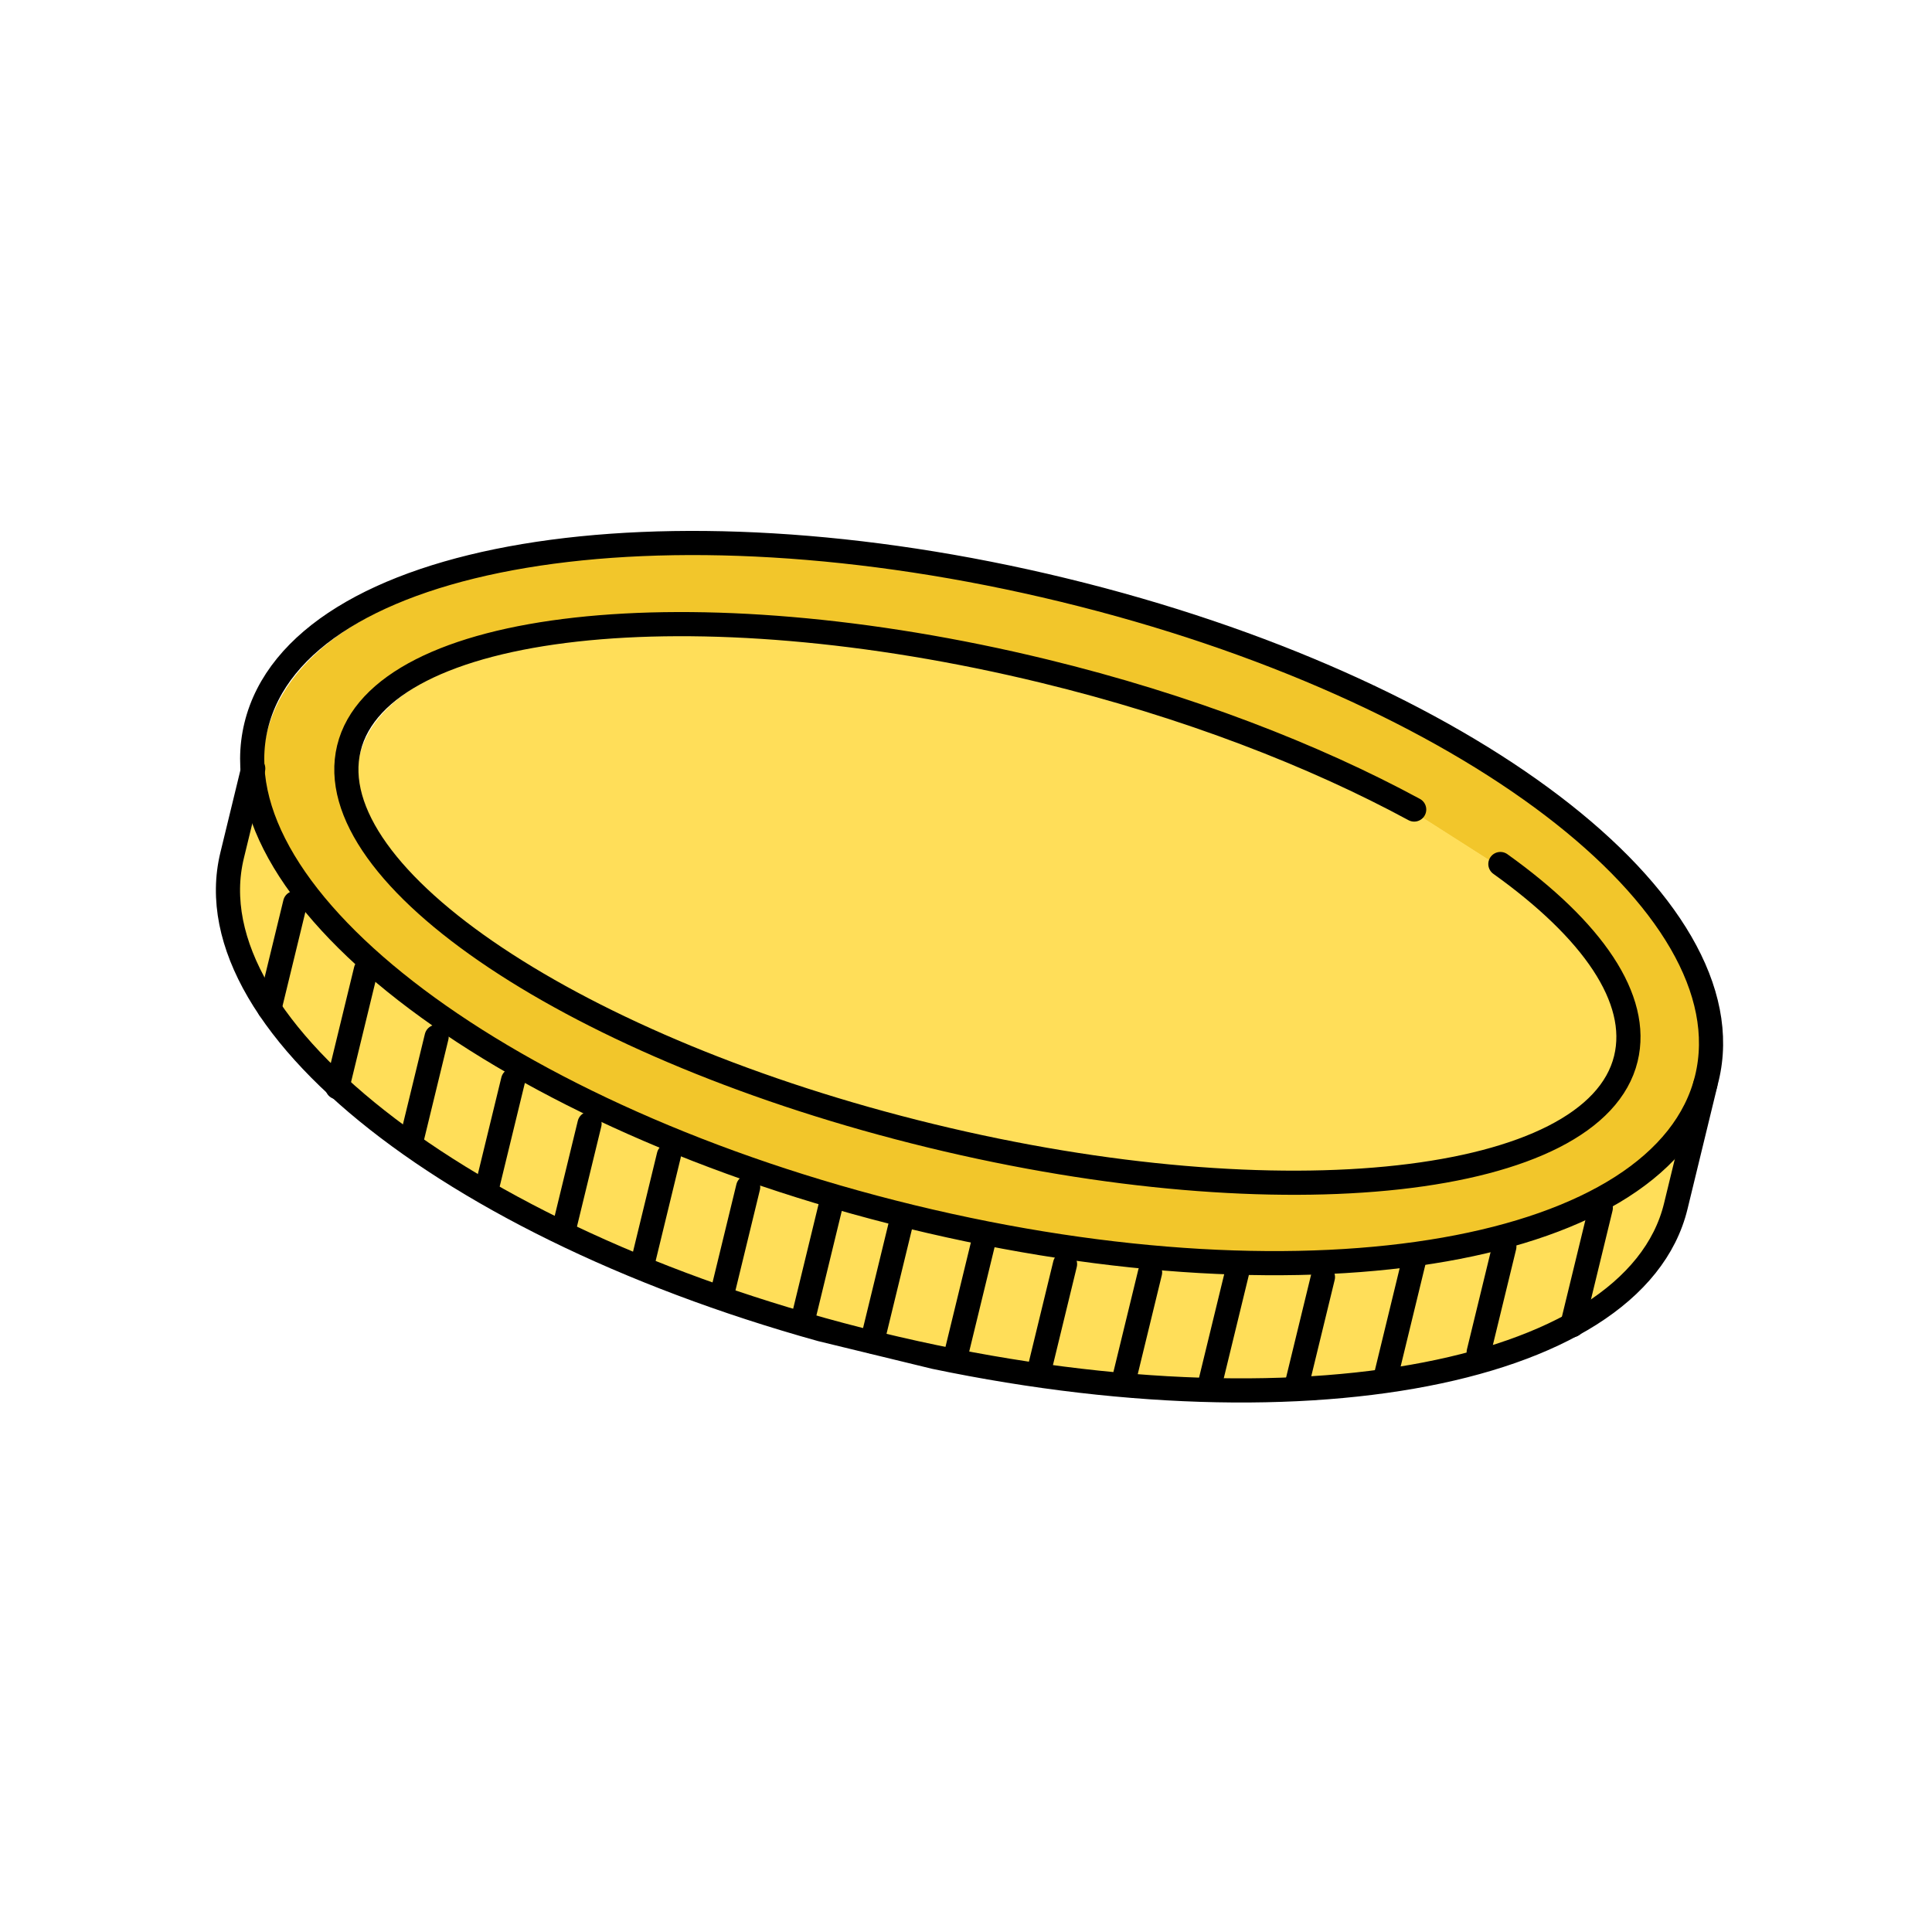
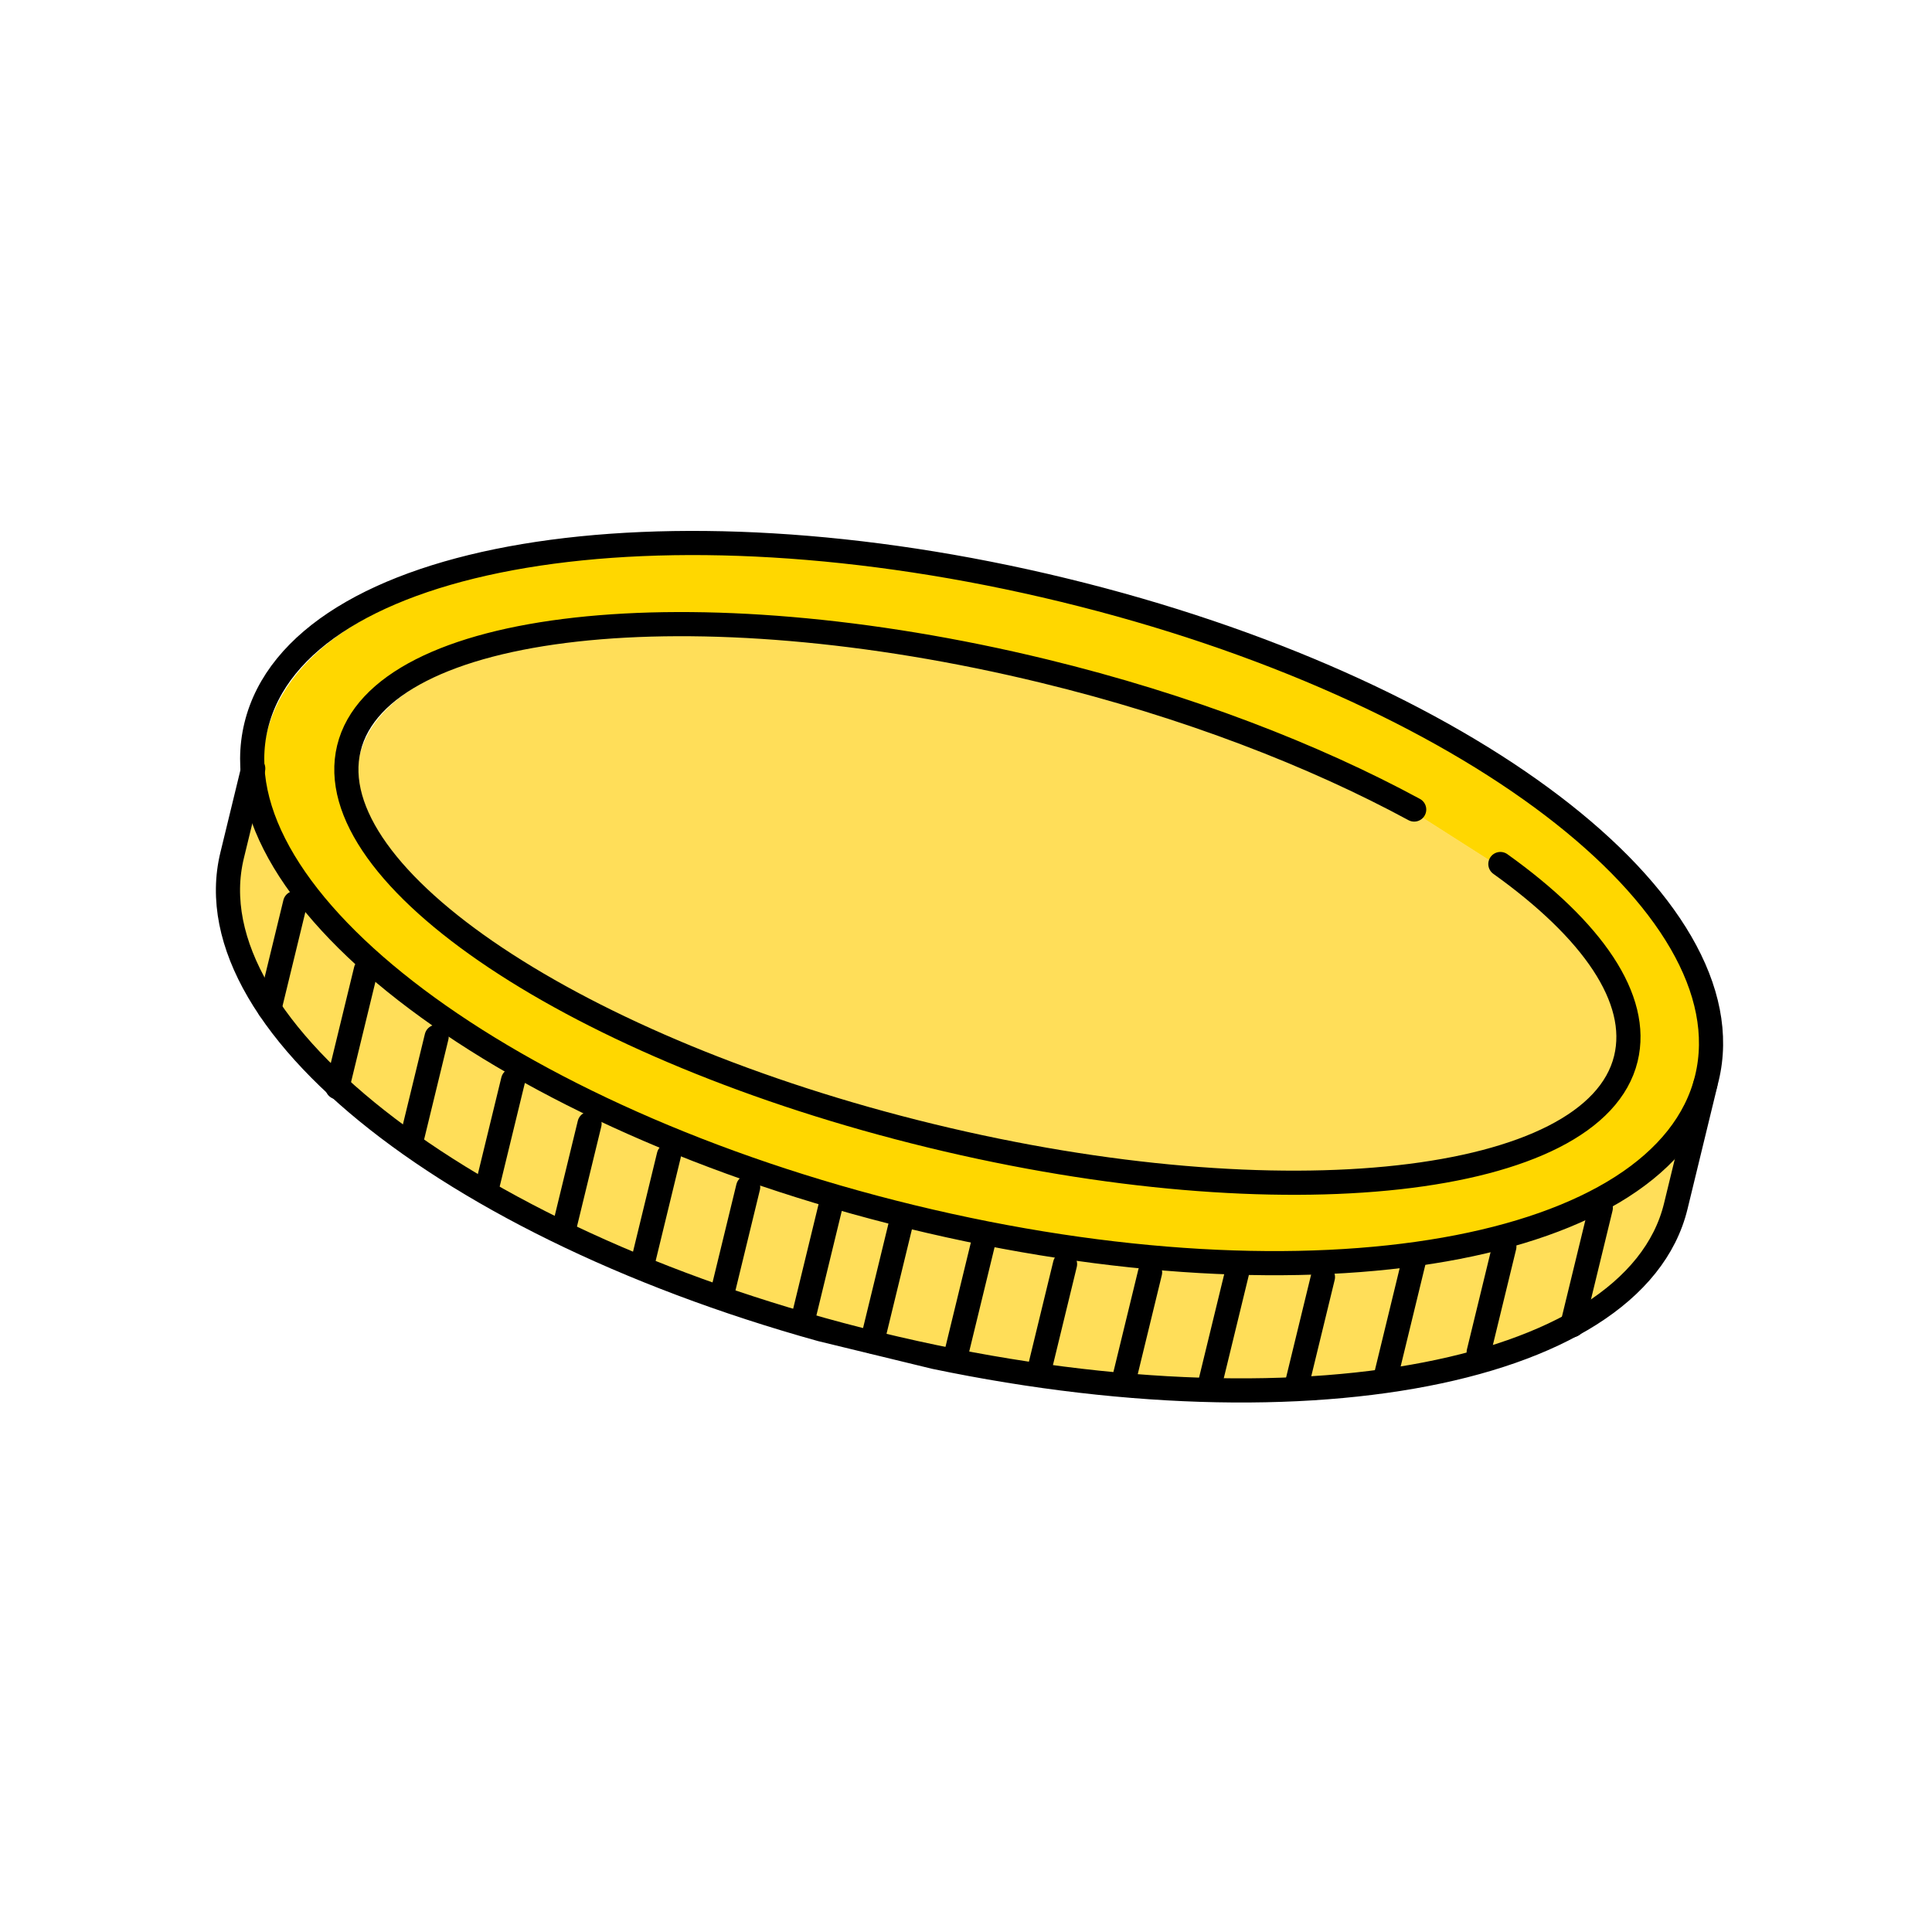
<svg xmlns="http://www.w3.org/2000/svg" width="500" zoomAndPan="magnify" viewBox="0 0 375 375" height="500" preserveAspectRatio="xMidYMid meet" version="1.0">
  <defs>
    <clipPath id="ceb219690c">
      <path d="M 45 142 L 333 142 L 333 271 L 45 271 Z M 45 142 " clip-rule="nonzero" />
    </clipPath>
    <clipPath id="24036293b2">
      <path d="M 61.652 76.93 L 350.25 147.07 L 313.586 297.926 L 24.988 227.789 Z M 61.652 76.93 " clip-rule="nonzero" />
    </clipPath>
    <clipPath id="5d21707e81">
      <path d="M 61.652 76.93 L 350.25 147.07 L 313.586 297.926 L 24.988 227.789 Z M 61.652 76.93 " clip-rule="nonzero" />
    </clipPath>
    <clipPath id="1bb8dab525">
      <path d="M 50 106 L 333 106 L 333 247 L 50 247 Z M 50 106 " clip-rule="nonzero" />
    </clipPath>
    <clipPath id="40b8c7c17a">
      <path d="M 61.652 76.93 L 350.25 147.07 L 313.586 297.926 L 24.988 227.789 Z M 61.652 76.93 " clip-rule="nonzero" />
    </clipPath>
    <clipPath id="af0d14a1f4">
      <path d="M 61.652 76.93 L 350.25 147.07 L 313.586 297.926 L 24.988 227.789 Z M 61.652 76.93 " clip-rule="nonzero" />
    </clipPath>
    <clipPath id="0c3a0dd7c6">
      <path d="M 69 122 L 317 122 L 317 231 L 69 231 Z M 69 122 " clip-rule="nonzero" />
    </clipPath>
    <clipPath id="f1f3162dff">
      <path d="M 61.652 76.93 L 350.25 147.07 L 313.586 297.926 L 24.988 227.789 Z M 61.652 76.93 " clip-rule="nonzero" />
    </clipPath>
    <clipPath id="f3f1ada823">
      <path d="M 61.652 76.93 L 350.25 147.07 L 313.586 297.926 L 24.988 227.789 Z M 61.652 76.93 " clip-rule="nonzero" />
    </clipPath>
    <clipPath id="bb78d3bb40">
      <path d="M 46 103 L 335 103 L 335 248 L 46 248 Z M 46 103 " clip-rule="nonzero" />
    </clipPath>
    <clipPath id="0cd972d2b3">
      <path d="M 61.652 76.93 L 350.25 147.07 L 313.586 297.926 L 24.988 227.789 Z M 61.652 76.93 " clip-rule="nonzero" />
    </clipPath>
    <clipPath id="e5a5f0e11e">
      <path d="M 61.652 76.93 L 350.25 147.07 L 313.586 297.926 L 24.988 227.789 Z M 61.652 76.93 " clip-rule="nonzero" />
    </clipPath>
    <clipPath id="fa2edeec4e">
      <path d="M 64 118 L 319 118 L 319 232 L 64 232 Z M 64 118 " clip-rule="nonzero" />
    </clipPath>
    <clipPath id="cc0bb5420a">
      <path d="M 61.652 76.93 L 350.25 147.07 L 313.586 297.926 L 24.988 227.789 Z M 61.652 76.93 " clip-rule="nonzero" />
    </clipPath>
    <clipPath id="a4dc866a37">
      <path d="M 61.652 76.93 L 350.25 147.07 L 313.586 297.926 L 24.988 227.789 Z M 61.652 76.93 " clip-rule="nonzero" />
    </clipPath>
    <clipPath id="eb822c622a">
      <path d="M 41 146 L 334 146 L 334 273 L 41 273 Z M 41 146 " clip-rule="nonzero" />
    </clipPath>
    <clipPath id="e484cbab26">
      <path d="M 61.652 76.93 L 350.25 147.07 L 313.586 297.926 L 24.988 227.789 Z M 61.652 76.93 " clip-rule="nonzero" />
    </clipPath>
    <clipPath id="cac57e3de0">
      <path d="M 61.652 76.93 L 350.25 147.07 L 313.586 297.926 L 24.988 227.789 Z M 61.652 76.93 " clip-rule="nonzero" />
    </clipPath>
    <clipPath id="9a8398f95e">
      <path d="M 166 235 L 178 235 L 178 263 L 166 263 Z M 166 235 " clip-rule="nonzero" />
    </clipPath>
    <clipPath id="cf2089a730">
      <path d="M 61.652 76.93 L 350.25 147.07 L 313.586 297.926 L 24.988 227.789 Z M 61.652 76.93 " clip-rule="nonzero" />
    </clipPath>
    <clipPath id="18a015d6db">
      <path d="M 61.652 76.93 L 350.25 147.07 L 313.586 297.926 L 24.988 227.789 Z M 61.652 76.93 " clip-rule="nonzero" />
    </clipPath>
    <clipPath id="731e81a4d0">
      <path d="M 153 231 L 164 231 L 164 258 L 153 258 Z M 153 231 " clip-rule="nonzero" />
    </clipPath>
    <clipPath id="1043b36bb9">
      <path d="M 61.652 76.93 L 350.25 147.07 L 313.586 297.926 L 24.988 227.789 Z M 61.652 76.93 " clip-rule="nonzero" />
    </clipPath>
    <clipPath id="3d515ff5fa">
      <path d="M 61.652 76.93 L 350.25 147.07 L 313.586 297.926 L 24.988 227.789 Z M 61.652 76.93 " clip-rule="nonzero" />
    </clipPath>
    <clipPath id="1b2030f8e9">
      <path d="M 137 228 L 148 228 L 148 254 L 137 254 Z M 137 228 " clip-rule="nonzero" />
    </clipPath>
    <clipPath id="c97134b2be">
      <path d="M 61.652 76.93 L 350.25 147.07 L 313.586 297.926 L 24.988 227.789 Z M 61.652 76.93 " clip-rule="nonzero" />
    </clipPath>
    <clipPath id="231fd46f8c">
      <path d="M 61.652 76.93 L 350.25 147.07 L 313.586 297.926 L 24.988 227.789 Z M 61.652 76.93 " clip-rule="nonzero" />
    </clipPath>
    <clipPath id="afecbfa49f">
      <path d="M 122 221 L 133 221 L 133 248 L 122 248 Z M 122 221 " clip-rule="nonzero" />
    </clipPath>
    <clipPath id="b037ce9f01">
      <path d="M 61.652 76.93 L 350.25 147.07 L 313.586 297.926 L 24.988 227.789 Z M 61.652 76.93 " clip-rule="nonzero" />
    </clipPath>
    <clipPath id="9c93c24187">
      <path d="M 61.652 76.93 L 350.25 147.07 L 313.586 297.926 L 24.988 227.789 Z M 61.652 76.93 " clip-rule="nonzero" />
    </clipPath>
    <clipPath id="fae80a7ea0">
      <path d="M 107 215 L 117 215 L 117 241 L 107 241 Z M 107 215 " clip-rule="nonzero" />
    </clipPath>
    <clipPath id="4ff17ec13d">
      <path d="M 61.652 76.93 L 350.25 147.07 L 313.586 297.926 L 24.988 227.789 Z M 61.652 76.93 " clip-rule="nonzero" />
    </clipPath>
    <clipPath id="f47f6b3117">
      <path d="M 61.652 76.93 L 350.25 147.07 L 313.586 297.926 L 24.988 227.789 Z M 61.652 76.93 " clip-rule="nonzero" />
    </clipPath>
    <clipPath id="c4a679f555">
      <path d="M 92 207 L 102 207 L 102 233 L 92 233 Z M 92 207 " clip-rule="nonzero" />
    </clipPath>
    <clipPath id="04b1ca6838">
      <path d="M 61.652 76.93 L 350.25 147.07 L 313.586 297.926 L 24.988 227.789 Z M 61.652 76.93 " clip-rule="nonzero" />
    </clipPath>
    <clipPath id="2cc4b42a90">
      <path d="M 61.652 76.93 L 350.25 147.07 L 313.586 297.926 L 24.988 227.789 Z M 61.652 76.93 " clip-rule="nonzero" />
    </clipPath>
    <clipPath id="5087cd4f61">
      <path d="M 77 198 L 88 198 L 88 225 L 77 225 Z M 77 198 " clip-rule="nonzero" />
    </clipPath>
    <clipPath id="c219a8950e">
      <path d="M 61.652 76.93 L 350.25 147.07 L 313.586 297.926 L 24.988 227.789 Z M 61.652 76.93 " clip-rule="nonzero" />
    </clipPath>
    <clipPath id="6d841e1fa4">
      <path d="M 61.652 76.93 L 350.25 147.07 L 313.586 297.926 L 24.988 227.789 Z M 61.652 76.93 " clip-rule="nonzero" />
    </clipPath>
    <clipPath id="9888dfde7c">
      <path d="M 63 185 L 74 185 L 74 214 L 63 214 Z M 63 185 " clip-rule="nonzero" />
    </clipPath>
    <clipPath id="fa7b70bb8f">
      <path d="M 61.652 76.93 L 350.25 147.07 L 313.586 297.926 L 24.988 227.789 Z M 61.652 76.93 " clip-rule="nonzero" />
    </clipPath>
    <clipPath id="833a9281b6">
      <path d="M 61.652 76.93 L 350.25 147.07 L 313.586 297.926 L 24.988 227.789 Z M 61.652 76.93 " clip-rule="nonzero" />
    </clipPath>
    <clipPath id="289e49ec32">
      <path d="M 49 172 L 60 172 L 60 199 L 49 199 Z M 49 172 " clip-rule="nonzero" />
    </clipPath>
    <clipPath id="3648842985">
      <path d="M 61.652 76.93 L 350.25 147.07 L 313.586 297.926 L 24.988 227.789 Z M 61.652 76.93 " clip-rule="nonzero" />
    </clipPath>
    <clipPath id="cb2e3c93cc">
      <path d="M 61.652 76.93 L 350.25 147.07 L 313.586 297.926 L 24.988 227.789 Z M 61.652 76.93 " clip-rule="nonzero" />
    </clipPath>
    <clipPath id="e8767393ff">
      <path d="M 183 239 L 194 239 L 194 265 L 183 265 Z M 183 239 " clip-rule="nonzero" />
    </clipPath>
    <clipPath id="d8157852db">
      <path d="M 61.652 76.93 L 350.25 147.07 L 313.586 297.926 L 24.988 227.789 Z M 61.652 76.93 " clip-rule="nonzero" />
    </clipPath>
    <clipPath id="86e2ad0475">
      <path d="M 61.652 76.93 L 350.25 147.07 L 313.586 297.926 L 24.988 227.789 Z M 61.652 76.93 " clip-rule="nonzero" />
    </clipPath>
    <clipPath id="d2f19208a6">
      <path d="M 199 243 L 210 243 L 210 269 L 199 269 Z M 199 243 " clip-rule="nonzero" />
    </clipPath>
    <clipPath id="953cf770c5">
      <path d="M 61.652 76.93 L 350.25 147.07 L 313.586 297.926 L 24.988 227.789 Z M 61.652 76.93 " clip-rule="nonzero" />
    </clipPath>
    <clipPath id="b7a43a8914">
      <path d="M 61.652 76.93 L 350.25 147.07 L 313.586 297.926 L 24.988 227.789 Z M 61.652 76.93 " clip-rule="nonzero" />
    </clipPath>
    <clipPath id="6cabf34424">
      <path d="M 215 244 L 226 244 L 226 270 L 215 270 Z M 215 244 " clip-rule="nonzero" />
    </clipPath>
    <clipPath id="900ddeae85">
      <path d="M 61.652 76.93 L 350.25 147.07 L 313.586 297.926 L 24.988 227.789 Z M 61.652 76.93 " clip-rule="nonzero" />
    </clipPath>
    <clipPath id="5acf92ff58">
      <path d="M 61.652 76.93 L 350.25 147.07 L 313.586 297.926 L 24.988 227.789 Z M 61.652 76.93 " clip-rule="nonzero" />
    </clipPath>
    <clipPath id="294f117e51">
      <path d="M 232 243 L 243 243 L 243 272 L 232 272 Z M 232 243 " clip-rule="nonzero" />
    </clipPath>
    <clipPath id="909d6d3d9f">
      <path d="M 61.652 76.93 L 350.25 147.07 L 313.586 297.926 L 24.988 227.789 Z M 61.652 76.93 " clip-rule="nonzero" />
    </clipPath>
    <clipPath id="f88ac2367c">
      <path d="M 61.652 76.93 L 350.25 147.07 L 313.586 297.926 L 24.988 227.789 Z M 61.652 76.93 " clip-rule="nonzero" />
    </clipPath>
    <clipPath id="056928a473">
      <path d="M 249 245 L 260 245 L 260 271 L 249 271 Z M 249 245 " clip-rule="nonzero" />
    </clipPath>
    <clipPath id="eb1501d345">
      <path d="M 61.652 76.93 L 350.25 147.07 L 313.586 297.926 L 24.988 227.789 Z M 61.652 76.93 " clip-rule="nonzero" />
    </clipPath>
    <clipPath id="11eee8ece1">
      <path d="M 61.652 76.93 L 350.25 147.07 L 313.586 297.926 L 24.988 227.789 Z M 61.652 76.93 " clip-rule="nonzero" />
    </clipPath>
    <clipPath id="1118965044">
      <path d="M 266 242 L 277 242 L 277 271 L 266 271 Z M 266 242 " clip-rule="nonzero" />
    </clipPath>
    <clipPath id="6673d04085">
      <path d="M 61.652 76.93 L 350.25 147.07 L 313.586 297.926 L 24.988 227.789 Z M 61.652 76.93 " clip-rule="nonzero" />
    </clipPath>
    <clipPath id="ab55eb4c61">
      <path d="M 61.652 76.93 L 350.25 147.07 L 313.586 297.926 L 24.988 227.789 Z M 61.652 76.93 " clip-rule="nonzero" />
    </clipPath>
    <clipPath id="15e0f35221">
      <path d="M 284 239 L 295 239 L 295 265 L 284 265 Z M 284 239 " clip-rule="nonzero" />
    </clipPath>
    <clipPath id="7e8513abaf">
      <path d="M 61.652 76.93 L 350.25 147.07 L 313.586 297.926 L 24.988 227.789 Z M 61.652 76.93 " clip-rule="nonzero" />
    </clipPath>
    <clipPath id="32cfd78c2e">
      <path d="M 61.652 76.93 L 350.25 147.07 L 313.586 297.926 L 24.988 227.789 Z M 61.652 76.93 " clip-rule="nonzero" />
    </clipPath>
    <clipPath id="81c8fc0a0f">
      <path d="M 302 232 L 314 232 L 314 260 L 302 260 Z M 302 232 " clip-rule="nonzero" />
    </clipPath>
    <clipPath id="565c4d83a0">
      <path d="M 61.652 76.93 L 350.25 147.07 L 313.586 297.926 L 24.988 227.789 Z M 61.652 76.93 " clip-rule="nonzero" />
    </clipPath>
    <clipPath id="6e5da315a7">
      <path d="M 61.652 76.93 L 350.25 147.07 L 313.586 297.926 L 24.988 227.789 Z M 61.652 76.93 " clip-rule="nonzero" />
    </clipPath>
  </defs>
  <g clip-path="url(#ceb219690c)">
    <g clip-path="url(#24036293b2)">
      <g clip-path="url(#5d21707e81)">
        <path fill="#ffde59" d="M 178.578 237.082 C 99.984 217.977 43.926 175.645 52.062 142.152 L 46.027 166.984 C 42.539 181.34 50.719 197.32 68.449 212.727 C 76.168 219.672 84.285 225.984 96.895 232.668 C 105.117 237.562 115.953 242.609 126.672 247.145 C 135.172 250.898 146.34 254.578 157.336 257.973 C 161.836 259.309 166.109 260.59 172.945 262.25 C 177.5 263.359 181.887 264.184 188.773 265.613 C 197.77 267.32 209.438 268.949 220.988 270.066 C 232.539 271.184 242.262 270.895 254.09 270.871 C 266.082 270.168 278.012 268.727 288.059 266.102 C 308.605 259.996 322.469 249.613 326.012 235.031 L 332.047 210.199 C 324.137 243.746 254.898 255.629 178.578 237.082 Z M 178.578 237.082 " fill-opacity="1" fill-rule="nonzero" />
      </g>
    </g>
  </g>
  <g clip-path="url(#1bb8dab525)">
    <g clip-path="url(#40b8c7c17a)">
      <g clip-path="url(#af0d14a1f4)">
-         <path fill="#f2c62b" d="M 207.754 116.055 C 129.84 97.121 59.973 108.609 51.781 142.328 C 43.586 176.043 100.383 218.316 178.297 237.254 C 256.211 256.188 323.797 244.145 331.992 210.43 C 340.184 176.711 285.891 135.047 207.754 116.055 Z M 182.117 221.535 C 114 204.98 63.57 171.25 69.551 146.645 C 75.527 122.043 135.871 114.992 203.988 131.547 C 231.551 138.246 256.293 147.637 275.41 158.316 L 291.914 168.84 C 309.566 181.574 318.984 195.445 316.273 206.609 C 310.52 231.266 250.234 238.09 182.117 221.535 Z M 182.117 221.535 " fill-opacity="1" fill-rule="nonzero" />
+         <path fill="#FFD700" d="M 207.754 116.055 C 129.84 97.121 59.973 108.609 51.781 142.328 C 43.586 176.043 100.383 218.316 178.297 237.254 C 256.211 256.188 323.797 244.145 331.992 210.43 C 340.184 176.711 285.891 135.047 207.754 116.055 Z M 182.117 221.535 C 114 204.98 63.57 171.25 69.551 146.645 C 75.527 122.043 135.871 114.992 203.988 131.547 C 231.551 138.246 256.293 147.637 275.41 158.316 L 291.914 168.84 C 309.566 181.574 318.984 195.445 316.273 206.609 C 310.52 231.266 250.234 238.09 182.117 221.535 Z M 182.117 221.535 " fill-opacity="1" fill-rule="nonzero" />
      </g>
    </g>
  </g>
  <g clip-path="url(#0c3a0dd7c6)">
    <g clip-path="url(#f1f3162dff)">
      <g clip-path="url(#f3f1ada823)">
        <path fill="#ffde59" d="M 292.141 168.895 L 275.641 158.371 C 256.465 147.922 231.781 138.301 204.215 131.602 C 135.871 114.992 75.812 121.867 69.777 146.699 C 63.742 171.531 114 204.98 182.117 221.535 C 250.234 238.09 310.52 231.266 316.5 206.664 C 319.211 195.5 309.797 181.629 292.141 168.895 Z M 292.141 168.895 " fill-opacity="1" fill-rule="nonzero" />
      </g>
    </g>
  </g>
  <g clip-path="url(#bb78d3bb40)">
    <g clip-path="url(#0cd972d2b3)">
      <g clip-path="url(#e5a5f0e11e)">
        <path stroke-linecap="round" transform="matrix(2.278141, 0.553672, -0.553672, 2.278141, 77.78432, 6.538315)" fill="none" stroke-linejoin="round" d="M 125.5 58.501 C 125.499 73.3 98.599 85.2 64.199 85.199 C 29.8 85.201 1.901 73.2 1.9 58.501 C 1.9 43.7 29.8 31.801 64.2 31.799 C 98.599 31.8 125.5 43.7 125.5 58.501 Z M 125.5 58.501 " stroke="#000000" stroke-width="2" stroke-opacity="1" stroke-miterlimit="10" />
      </g>
    </g>
  </g>
  <g clip-path="url(#fa2edeec4e)">
    <g clip-path="url(#cc0bb5420a)">
      <g clip-path="url(#a4dc866a37)">
        <path stroke-linecap="round" transform="matrix(2.278141, 0.553672, -0.553672, 2.278141, 77.78432, 6.538315)" fill="none" stroke-linejoin="round" d="M 104.699 45.3 C 113.399 48.799 118.6 53.4 118.6 58.501 C 118.6 69.401 94.2 78.301 64.199 78.299 C 34.1 78.3 9.799 69.4 9.799 58.5 C 9.799 47.6 34.2 38.7 64.2 38.701 C 76.4 38.701 87.601 40.2 96.699 42.601 " stroke="#000000" stroke-width="2" stroke-opacity="1" stroke-miterlimit="10" />
      </g>
    </g>
  </g>
  <g clip-path="url(#eb822c622a)">
    <g clip-path="url(#e484cbab26)">
      <g clip-path="url(#cac57e3de0)">
        <path stroke-linecap="round" transform="matrix(2.278141, 0.553672, -0.553672, 2.278141, 77.78432, 6.538315)" fill="none" stroke-linejoin="round" d="M 2.5 62 L 2.5 69.401 C 2.5 84.2 29.599 96.1 64.001 96.1 C 98.4 96.1 125.501 84.1 125.5 69.401 L 125.5 59 " stroke="#000000" stroke-width="2" stroke-opacity="1" stroke-miterlimit="10" />
      </g>
    </g>
  </g>
  <g clip-path="url(#9a8398f95e)">
    <g clip-path="url(#cf2089a730)">
      <g clip-path="url(#18a015d6db)">
        <path stroke-linecap="round" transform="matrix(2.278141, 0.553672, -0.553672, 2.278141, 77.78432, 6.538315)" fill="none" stroke-linejoin="round" d="M 63.5 96 L 63.501 86 " stroke="#000000" stroke-width="2" stroke-opacity="1" stroke-miterlimit="10" />
      </g>
    </g>
  </g>
  <g clip-path="url(#731e81a4d0)">
    <g clip-path="url(#1043b36bb9)">
      <g clip-path="url(#3d515ff5fa)">
        <path stroke-linecap="round" transform="matrix(2.278141, 0.553672, -0.553672, 2.278141, 77.78432, 6.538315)" fill="none" stroke-linejoin="round" d="M 57.5 95 L 57.499 86 " stroke="#000000" stroke-width="2" stroke-opacity="1" stroke-miterlimit="10" />
      </g>
    </g>
  </g>
  <g clip-path="url(#1b2030f8e9)">
    <g clip-path="url(#c97134b2be)">
      <g clip-path="url(#231fd46f8c)">
        <path stroke-linecap="round" transform="matrix(2.278141, 0.553672, -0.553672, 2.278141, 77.78432, 6.538315)" fill="none" stroke-linejoin="round" d="M 50.499 95 L 50.5 86 " stroke="#000000" stroke-width="2" stroke-opacity="1" stroke-miterlimit="10" />
      </g>
    </g>
  </g>
  <g clip-path="url(#afecbfa49f)">
    <g clip-path="url(#b037ce9f01)">
      <g clip-path="url(#9c93c24187)">
        <path stroke-linecap="round" transform="matrix(2.278141, 0.553672, -0.553672, 2.278141, 77.78432, 6.538315)" fill="none" stroke-linejoin="round" d="M 43.501 94 L 43.5 85 " stroke="#000000" stroke-width="2" stroke-opacity="1" stroke-miterlimit="10" />
      </g>
    </g>
  </g>
  <g clip-path="url(#fae80a7ea0)">
    <g clip-path="url(#4ff17ec13d)">
      <g clip-path="url(#f47f6b3117)">
        <path stroke-linecap="round" transform="matrix(2.278141, 0.553672, -0.553672, 2.278141, 77.78432, 6.538315)" fill="none" stroke-linejoin="round" d="M 36.5 93 L 36.501 83.999 " stroke="#000000" stroke-width="2" stroke-opacity="1" stroke-miterlimit="10" />
      </g>
    </g>
  </g>
  <g clip-path="url(#c4a679f555)">
    <g clip-path="url(#04b1ca6838)">
      <g clip-path="url(#2cc4b42a90)">
        <path stroke-linecap="round" transform="matrix(2.278141, 0.553672, -0.553672, 2.278141, 77.78432, 6.538315)" fill="none" stroke-linejoin="round" d="M 29.5 91 L 29.501 82 " stroke="#000000" stroke-width="2" stroke-opacity="1" stroke-miterlimit="10" />
      </g>
    </g>
  </g>
  <g clip-path="url(#5087cd4f61)">
    <g clip-path="url(#c219a8950e)">
      <g clip-path="url(#6d841e1fa4)">
        <path stroke-linecap="round" transform="matrix(2.278141, 0.553672, -0.553672, 2.278141, 77.78432, 6.538315)" fill="none" stroke-linejoin="round" d="M 22.5 89 L 22.5 79.999 " stroke="#000000" stroke-width="2" stroke-opacity="1" stroke-miterlimit="10" />
      </g>
    </g>
  </g>
  <g clip-path="url(#9888dfde7c)">
    <g clip-path="url(#fa7b70bb8f)">
      <g clip-path="url(#833a9281b6)">
        <path stroke-linecap="round" transform="matrix(2.278141, 0.553672, -0.553672, 2.278141, 77.78432, 6.538315)" fill="none" stroke-linejoin="round" d="M 15.5 85.999 L 15.5 76 " stroke="#000000" stroke-width="2" stroke-opacity="1" stroke-miterlimit="10" />
      </g>
    </g>
  </g>
  <g clip-path="url(#289e49ec32)">
    <g clip-path="url(#3648842985)">
      <g clip-path="url(#cb2e3c93cc)">
        <path stroke-linecap="round" transform="matrix(2.278141, 0.553672, -0.553672, 2.278141, 77.78432, 6.538315)" fill="none" stroke-linejoin="round" d="M 8.5 81 L 8.5 71.999 " stroke="#000000" stroke-width="2" stroke-opacity="1" stroke-miterlimit="10" />
      </g>
    </g>
  </g>
  <g clip-path="url(#e8767393ff)">
    <g clip-path="url(#d8157852db)">
      <g clip-path="url(#86e2ad0475)">
        <path stroke-linecap="round" transform="matrix(2.278141, 0.553672, -0.553672, 2.278141, 77.78432, 6.538315)" fill="none" stroke-linejoin="round" d="M 70.499 95 L 70.5 86 " stroke="#000000" stroke-width="2" stroke-opacity="1" stroke-miterlimit="10" />
      </g>
    </g>
  </g>
  <g clip-path="url(#d2f19208a6)">
    <g clip-path="url(#953cf770c5)">
      <g clip-path="url(#b7a43a8914)">
        <path stroke-linecap="round" transform="matrix(2.278141, 0.553672, -0.553672, 2.278141, 77.78432, 6.538315)" fill="none" stroke-linejoin="round" d="M 77.5 95 L 77.499 86 " stroke="#000000" stroke-width="2" stroke-opacity="1" stroke-miterlimit="10" />
      </g>
    </g>
  </g>
  <g clip-path="url(#6cabf34424)">
    <g clip-path="url(#900ddeae85)">
      <g clip-path="url(#5acf92ff58)">
        <path stroke-linecap="round" transform="matrix(2.278141, 0.553672, -0.553672, 2.278141, 77.78432, 6.538315)" fill="none" stroke-linejoin="round" d="M 84.5 94 L 84.501 85 " stroke="#000000" stroke-width="2" stroke-opacity="1" stroke-miterlimit="10" />
      </g>
    </g>
  </g>
  <g clip-path="url(#294f117e51)">
    <g clip-path="url(#909d6d3d9f)">
      <g clip-path="url(#f88ac2367c)">
        <path stroke-linecap="round" transform="matrix(2.278141, 0.553672, -0.553672, 2.278141, 77.78432, 6.538315)" fill="none" stroke-linejoin="round" d="M 91.5 93 L 91.501 83 " stroke="#000000" stroke-width="2" stroke-opacity="1" stroke-miterlimit="10" />
      </g>
    </g>
  </g>
  <g clip-path="url(#056928a473)">
    <g clip-path="url(#eb1501d345)">
      <g clip-path="url(#11eee8ece1)">
        <path stroke-linecap="round" transform="matrix(2.278141, 0.553672, -0.553672, 2.278141, 77.78432, 6.538315)" fill="none" stroke-linejoin="round" d="M 98.5 91 L 98.501 82 " stroke="#000000" stroke-width="2" stroke-opacity="1" stroke-miterlimit="10" />
      </g>
    </g>
  </g>
  <g clip-path="url(#1118965044)">
    <g clip-path="url(#6673d04085)">
      <g clip-path="url(#ab55eb4c61)">
        <path stroke-linecap="round" transform="matrix(2.278141, 0.553672, -0.553672, 2.278141, 77.78432, 6.538315)" fill="none" stroke-linejoin="round" d="M 105.5 89.001 L 105.499 78.999 " stroke="#000000" stroke-width="2" stroke-opacity="1" stroke-miterlimit="10" />
      </g>
    </g>
  </g>
  <g clip-path="url(#15e0f35221)">
    <g clip-path="url(#7e8513abaf)">
      <g clip-path="url(#32cfd78c2e)">
        <path stroke-linecap="round" transform="matrix(2.278141, 0.553672, -0.553672, 2.278141, 77.78432, 6.538315)" fill="none" stroke-linejoin="round" d="M 112.499 85 L 112.5 76 " stroke="#000000" stroke-width="2" stroke-opacity="1" stroke-miterlimit="10" />
      </g>
    </g>
  </g>
  <g clip-path="url(#81c8fc0a0f)">
    <g clip-path="url(#565c4d83a0)">
      <g clip-path="url(#6e5da315a7)">
        <path stroke-linecap="round" transform="matrix(2.278141, 0.553672, -0.553672, 2.278141, 77.78432, 6.538315)" fill="none" stroke-linejoin="round" d="M 119.5 80.999 L 119.5 71 " stroke="#000000" stroke-width="2" stroke-opacity="1" stroke-miterlimit="10" />
      </g>
    </g>
  </g>
</svg>
